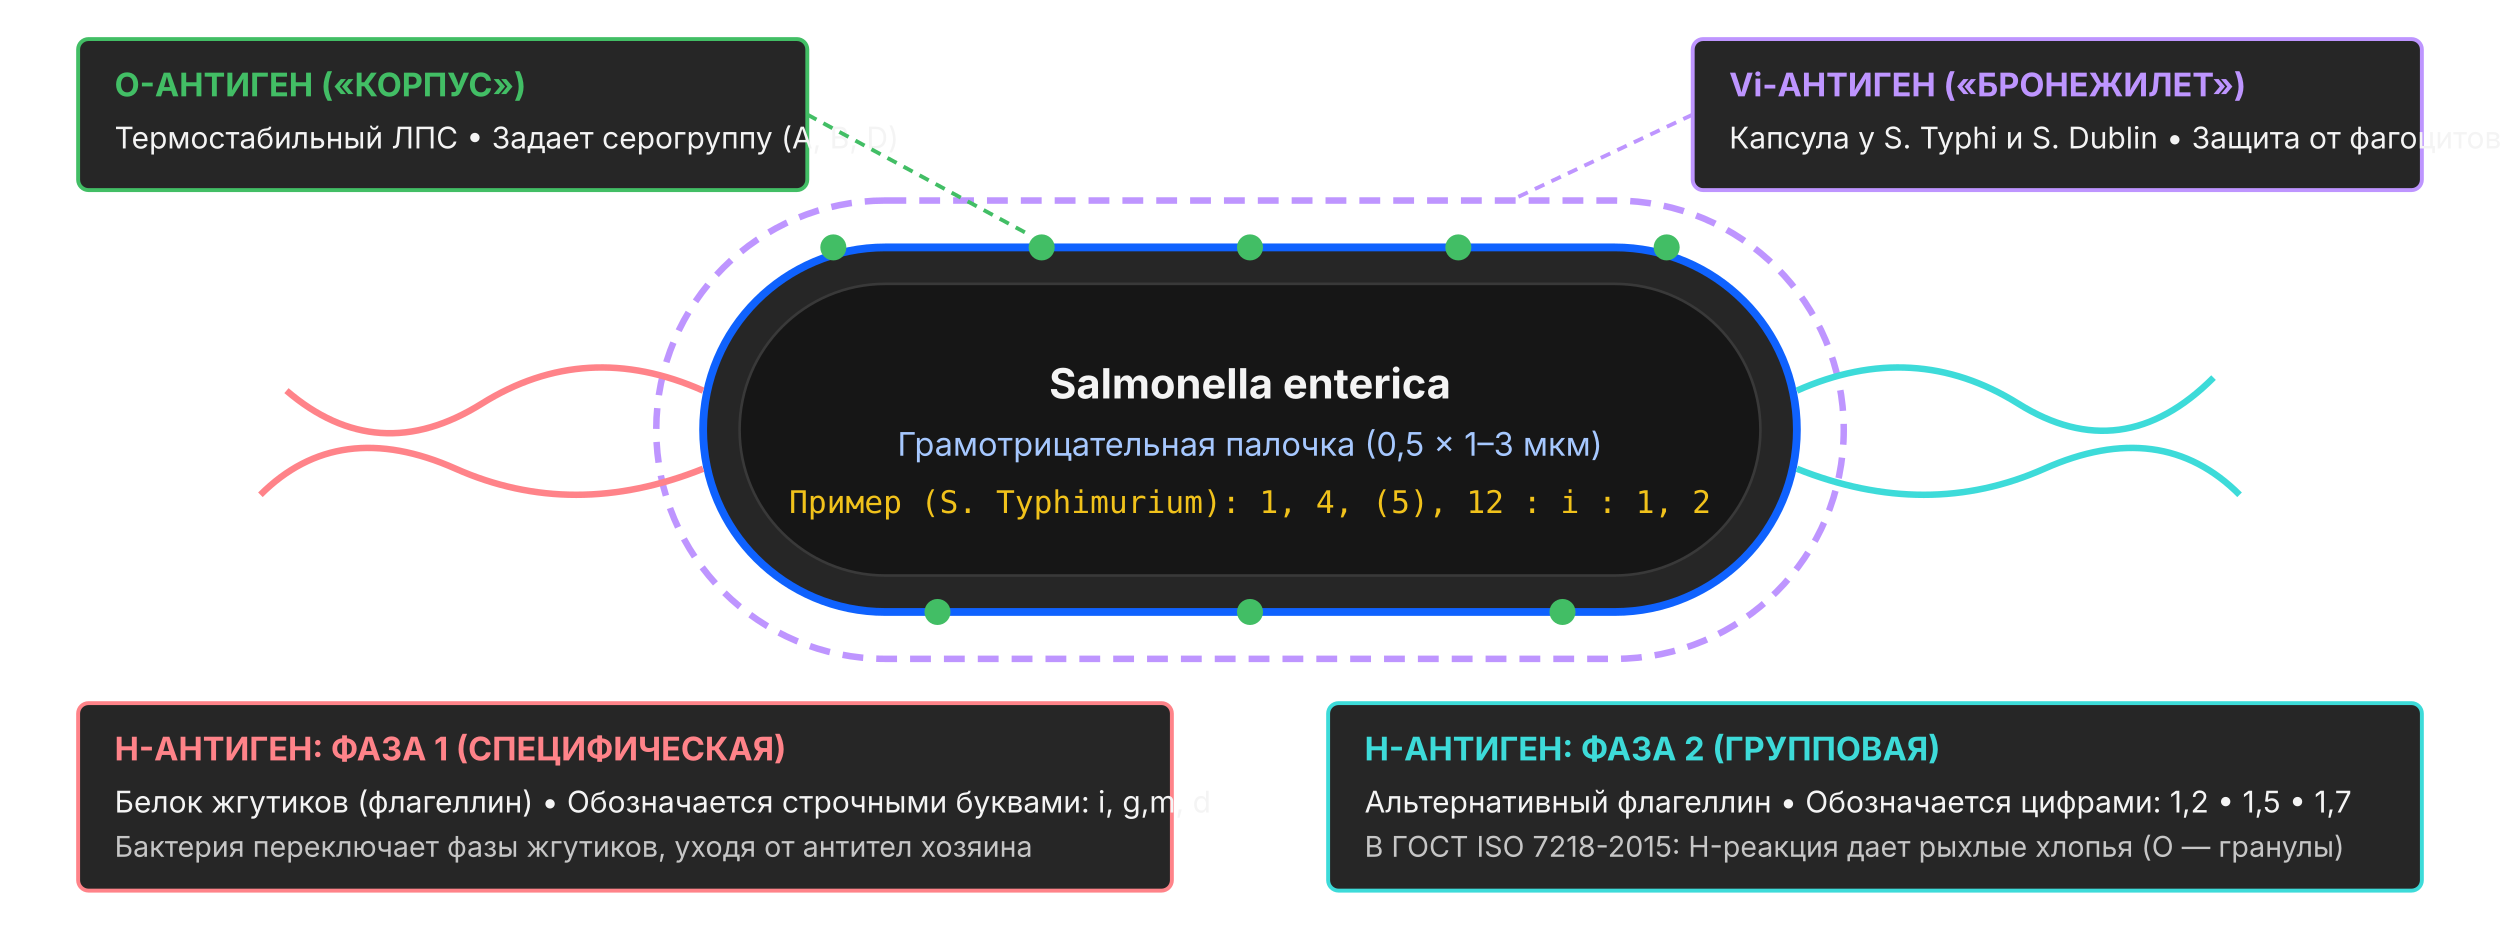
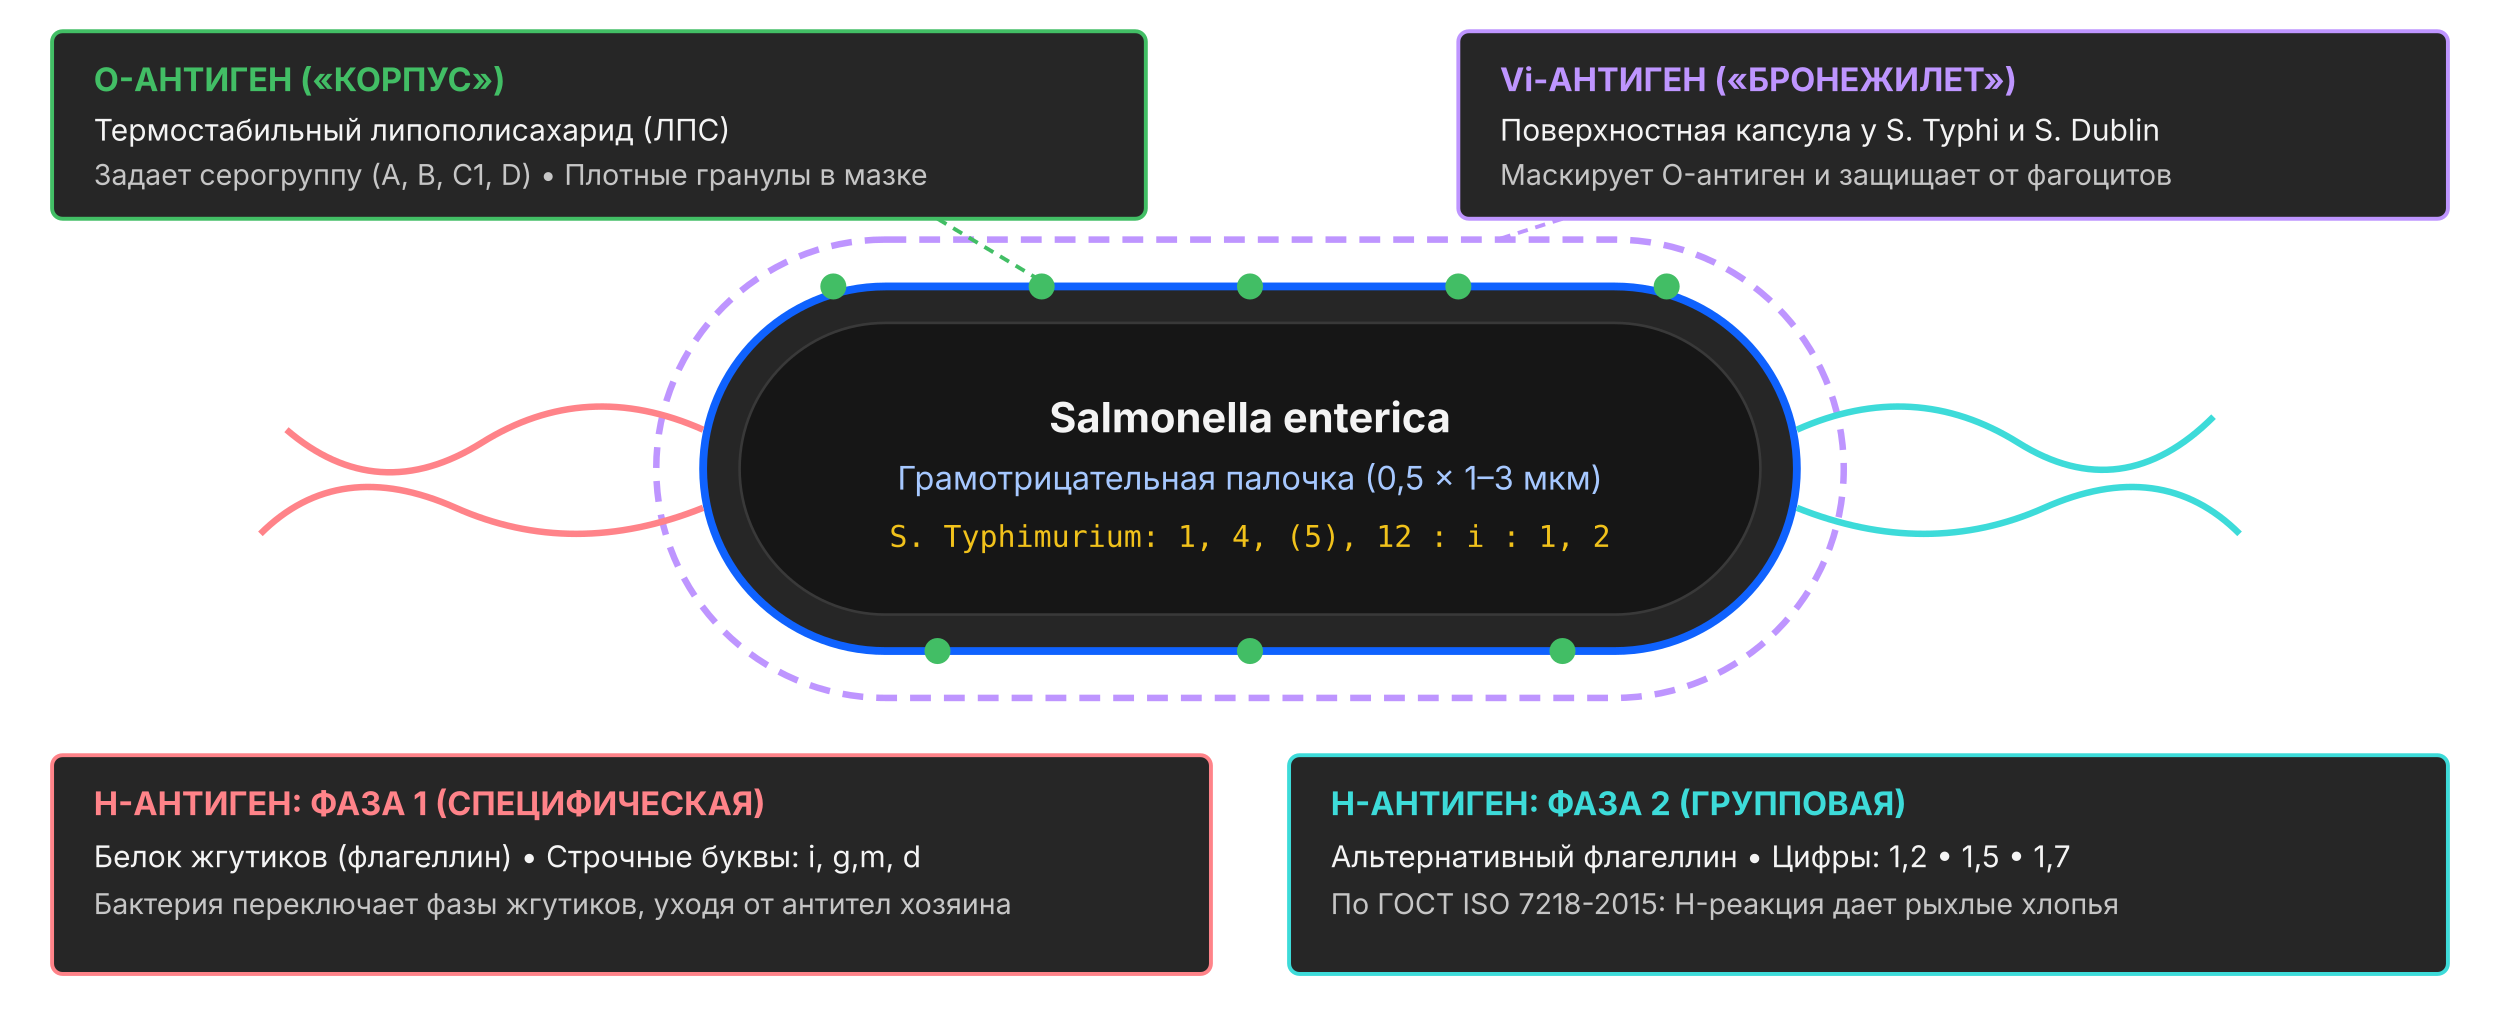
- <svg xmlns="http://www.w3.org/2000/svg" viewBox="0 0 960 360" width="100%" height="auto" style="background:transparent; font-family:'IBM Plex Sans', -apple-system, sans-serif;">
-   <defs>
-     <marker id="arrow-kw" viewBox="0 0 10 10" refX="6" refY="5" markerWidth="6" markerHeight="6" orient="auto-start-reverse">
-       <path d="M 0 1 L 10 5 L 0 9 z" fill="#78a9ff" />
-     </marker>
-   </defs>
-   <g transform="translate(270, 95)">
+ <svg xmlns="http://www.w3.org/2000/svg" viewBox="0 0 960 390" width="100%" height="auto" style="background:transparent; font-family:'IBM Plex Sans', -apple-system, sans-serif;">
+   <g transform="translate(270, 110)">
    <rect x="-18" y="-18" width="456" height="176" rx="88" fill="none" stroke="#be95ff" stroke-width="2.5" stroke-dasharray="8 5" />
    <rect x="0" y="0" width="420" height="140" rx="70" fill="#262626" stroke="#0f62fe" stroke-width="3" />
    <rect x="14" y="14" width="392" height="112" rx="56" fill="#161616" stroke="#393939" stroke-width="1" />
-     <text x="210" y="58" text-anchor="middle" fill="#f4f4f4" font-size="16" font-weight="700">Salmonella enterica</text>
-     <text x="210" y="80" text-anchor="middle" fill="#a6c8ff" font-size="12.5">Грамотрицательная палочка (0,5 × 1–3 мкм)</text>
-     <text x="210" y="102" text-anchor="middle" fill="#f1c21b" font-family="'IBM Plex Mono', monospace" font-size="12">Пример (S. Typhimurium): 1, 4, (5), 12 : i : 1, 2</text>
+     <text x="210" y="56" text-anchor="middle" fill="#f4f4f4" font-size="16" font-weight="700">Salmonella enterica</text>
+     <text x="210" y="78" text-anchor="middle" fill="#a6c8ff" font-size="12.5">Грамотрицательная палочка (0,5 × 1–3 мкм)</text>
+     <text x="210" y="100" text-anchor="middle" fill="#f1c21b" font-family="'IBM Plex Mono', monospace" font-size="11.5">S. Typhimurium: 1, 4, (5), 12 : i : 1, 2</text>
    <circle cx="50" cy="0" r="5" fill="#42be65" />
    <circle cx="130" cy="0" r="5" fill="#42be65" />
    <circle cx="210" cy="0" r="5" fill="#42be65" />
    <circle cx="290" cy="0" r="5" fill="#42be65" />
    <circle cx="370" cy="0" r="5" fill="#42be65" />
    <circle cx="90" cy="140" r="5" fill="#42be65" />
    <circle cx="210" cy="140" r="5" fill="#42be65" />
    <circle cx="330" cy="140" r="5" fill="#42be65" />
    <path d="M 0 55 Q -45 35 -85 60 T -160 55" fill="none" stroke="#ff8389" stroke-width="2.5" />
    <path d="M 0 85 Q -50 105 -95 85 T -170 95" fill="none" stroke="#ff8389" stroke-width="2.5" />
    <path d="M 420 55 Q 465 35 505 60 T 580 50" fill="none" stroke="#3ddbd9" stroke-width="2.5" />
    <path d="M 420 85 Q 470 105 515 85 T 590 95" fill="none" stroke="#3ddbd9" stroke-width="2.5" />
  </g>
-   <g transform="translate(30, 15)">
-     <rect x="0" y="0" width="280" height="58" rx="4" fill="#262626" stroke="#42be65" stroke-width="1.5" />
-     <text x="14" y="22" fill="#42be65" font-size="12.5" font-weight="700">O-АНТИГЕН («КОРПУС»)</text>
-     <text x="14" y="42" fill="#f4f4f4" font-size="11.5">Термостабильный ЛПС • Задает серогруппу (A, B, D)</text>
+   <g transform="translate(20, 12)">
+     <rect x="0" y="0" width="420" height="72" rx="4" fill="#262626" stroke="#42be65" stroke-width="1.5" />
+     <text x="16" y="23" fill="#42be65" font-size="12.5" font-weight="700">O-АНТИГЕН («КОРПУС»)</text>
+     <text x="16" y="42" fill="#f4f4f4" font-size="11.5">Термостабильный липополисахарид (ЛПС)</text>
+     <text x="16" y="59" fill="#c6c6c6" font-size="11">Задает серогруппу (A, B, C1, D) • Плотные гранулы в мазке</text>
  </g>
-   <line x1="310" y1="44" x2="395" y2="90" stroke="#42be65" stroke-width="1.5" stroke-dasharray="4 3" />
-   <g transform="translate(650, 15)">
-     <rect x="0" y="0" width="280" height="58" rx="4" fill="#262626" stroke="#be95ff" stroke-width="1.5" />
-     <text x="14" y="22" fill="#be95ff" font-size="12.5" font-weight="700">Vi-АНТИГЕН («БРОНЕЖИЛЕТ»)</text>
-     <text x="14" y="42" fill="#f4f4f4" font-size="11.5">Капсула у S. Typhi и S. Dublin • Защита от фагоцитов</text>
+   <line x1="360" y1="84" x2="400" y2="108" stroke="#42be65" stroke-width="1.5" stroke-dasharray="4 3" />
+   <g transform="translate(560, 12)">
+     <rect x="0" y="0" width="380" height="72" rx="4" fill="#262626" stroke="#be95ff" stroke-width="1.5" />
+     <text x="16" y="23" fill="#be95ff" font-size="12.5" font-weight="700">Vi-АНТИГЕН («БРОНЕЖИЛЕТ»)</text>
+     <text x="16" y="42" fill="#f4f4f4" font-size="11.5">Поверхностная капсула у S. Typhi и S. Dublin</text>
+     <text x="16" y="59" fill="#c6c6c6" font-size="11">Маскирует O-антиген и защищает от фагоцитов</text>
  </g>
-   <line x1="650" y1="44" x2="580" y2="77" stroke="#be95ff" stroke-width="1.5" stroke-dasharray="4 3" />
-   <g transform="translate(30, 270)">
-     <rect x="0" y="0" width="420" height="72" rx="4" fill="#262626" stroke="#ff8389" stroke-width="1.5" />
-     <text x="14" y="22" fill="#ff8389" font-size="12.5" font-weight="700">H-АНТИГЕН: ФАЗА 1 (СПЕЦИФИЧЕСКАЯ)</text>
-     <text x="14" y="42" fill="#f4f4f4" font-size="11.5">Белок жгутиков (флагеллин) • Обозначается строчными буквами: i, g,m, d</text>
-     <text x="14" y="59" fill="#c6c6c6" font-size="11">Бактерия переключает фазы жгутиков, уходя от антител хозяина</text>
+   <line x1="600" y1="84" x2="575" y2="92" stroke="#be95ff" stroke-width="1.5" stroke-dasharray="4 3" />
+   <g transform="translate(20, 290)">
+     <rect x="0" y="0" width="445" height="84" rx="4" fill="#262626" stroke="#ff8389" stroke-width="1.5" />
+     <text x="16" y="23" fill="#ff8389" font-size="12.5" font-weight="700">H-АНТИГЕН: ФАЗА 1 (СПЕЦИФИЧЕСКАЯ)</text>
+     <text x="16" y="43" fill="#f4f4f4" font-size="11.5">Белок жгутиков (флагеллин) • Строчные буквы: i, g,m, d</text>
+     <text x="16" y="61" fill="#c6c6c6" font-size="11">Бактерия переключает фазы жгутиков, уходя от антител хозяина</text>
  </g>
-   <g transform="translate(510, 270)">
-     <rect x="0" y="0" width="420" height="72" rx="4" fill="#262626" stroke="#3ddbd9" stroke-width="1.5" />
-     <text x="14" y="22" fill="#3ddbd9" font-size="12.5" font-weight="700">H-АНТИГЕН: ФАЗА 2 (ГРУППОВАЯ)</text>
-     <text x="14" y="42" fill="#f4f4f4" font-size="11.5">Альтернативный флагеллин • Обозначается цифрами: 1,2 • 1,5 • 1,7</text>
-     <text x="14" y="59" fill="#c6c6c6" font-size="11">В ГОСТ ISO 7218-2015: H-реакция дает рыхлые хлопья (O — гранулы)</text>
+   <g transform="translate(495, 290)">
+     <rect x="0" y="0" width="445" height="84" rx="4" fill="#262626" stroke="#3ddbd9" stroke-width="1.5" />
+     <text x="16" y="23" fill="#3ddbd9" font-size="12.5" font-weight="700">H-АНТИГЕН: ФАЗА 2 (ГРУППОВАЯ)</text>
+     <text x="16" y="43" fill="#f4f4f4" font-size="11.5">Альтернативный флагеллин • Цифры: 1,2 • 1,5 • 1,7</text>
+     <text x="16" y="61" fill="#c6c6c6" font-size="11">По ГОСТ ISO 7218-2015: H-реакция дает рыхлые хлопья</text>
  </g>
</svg>
